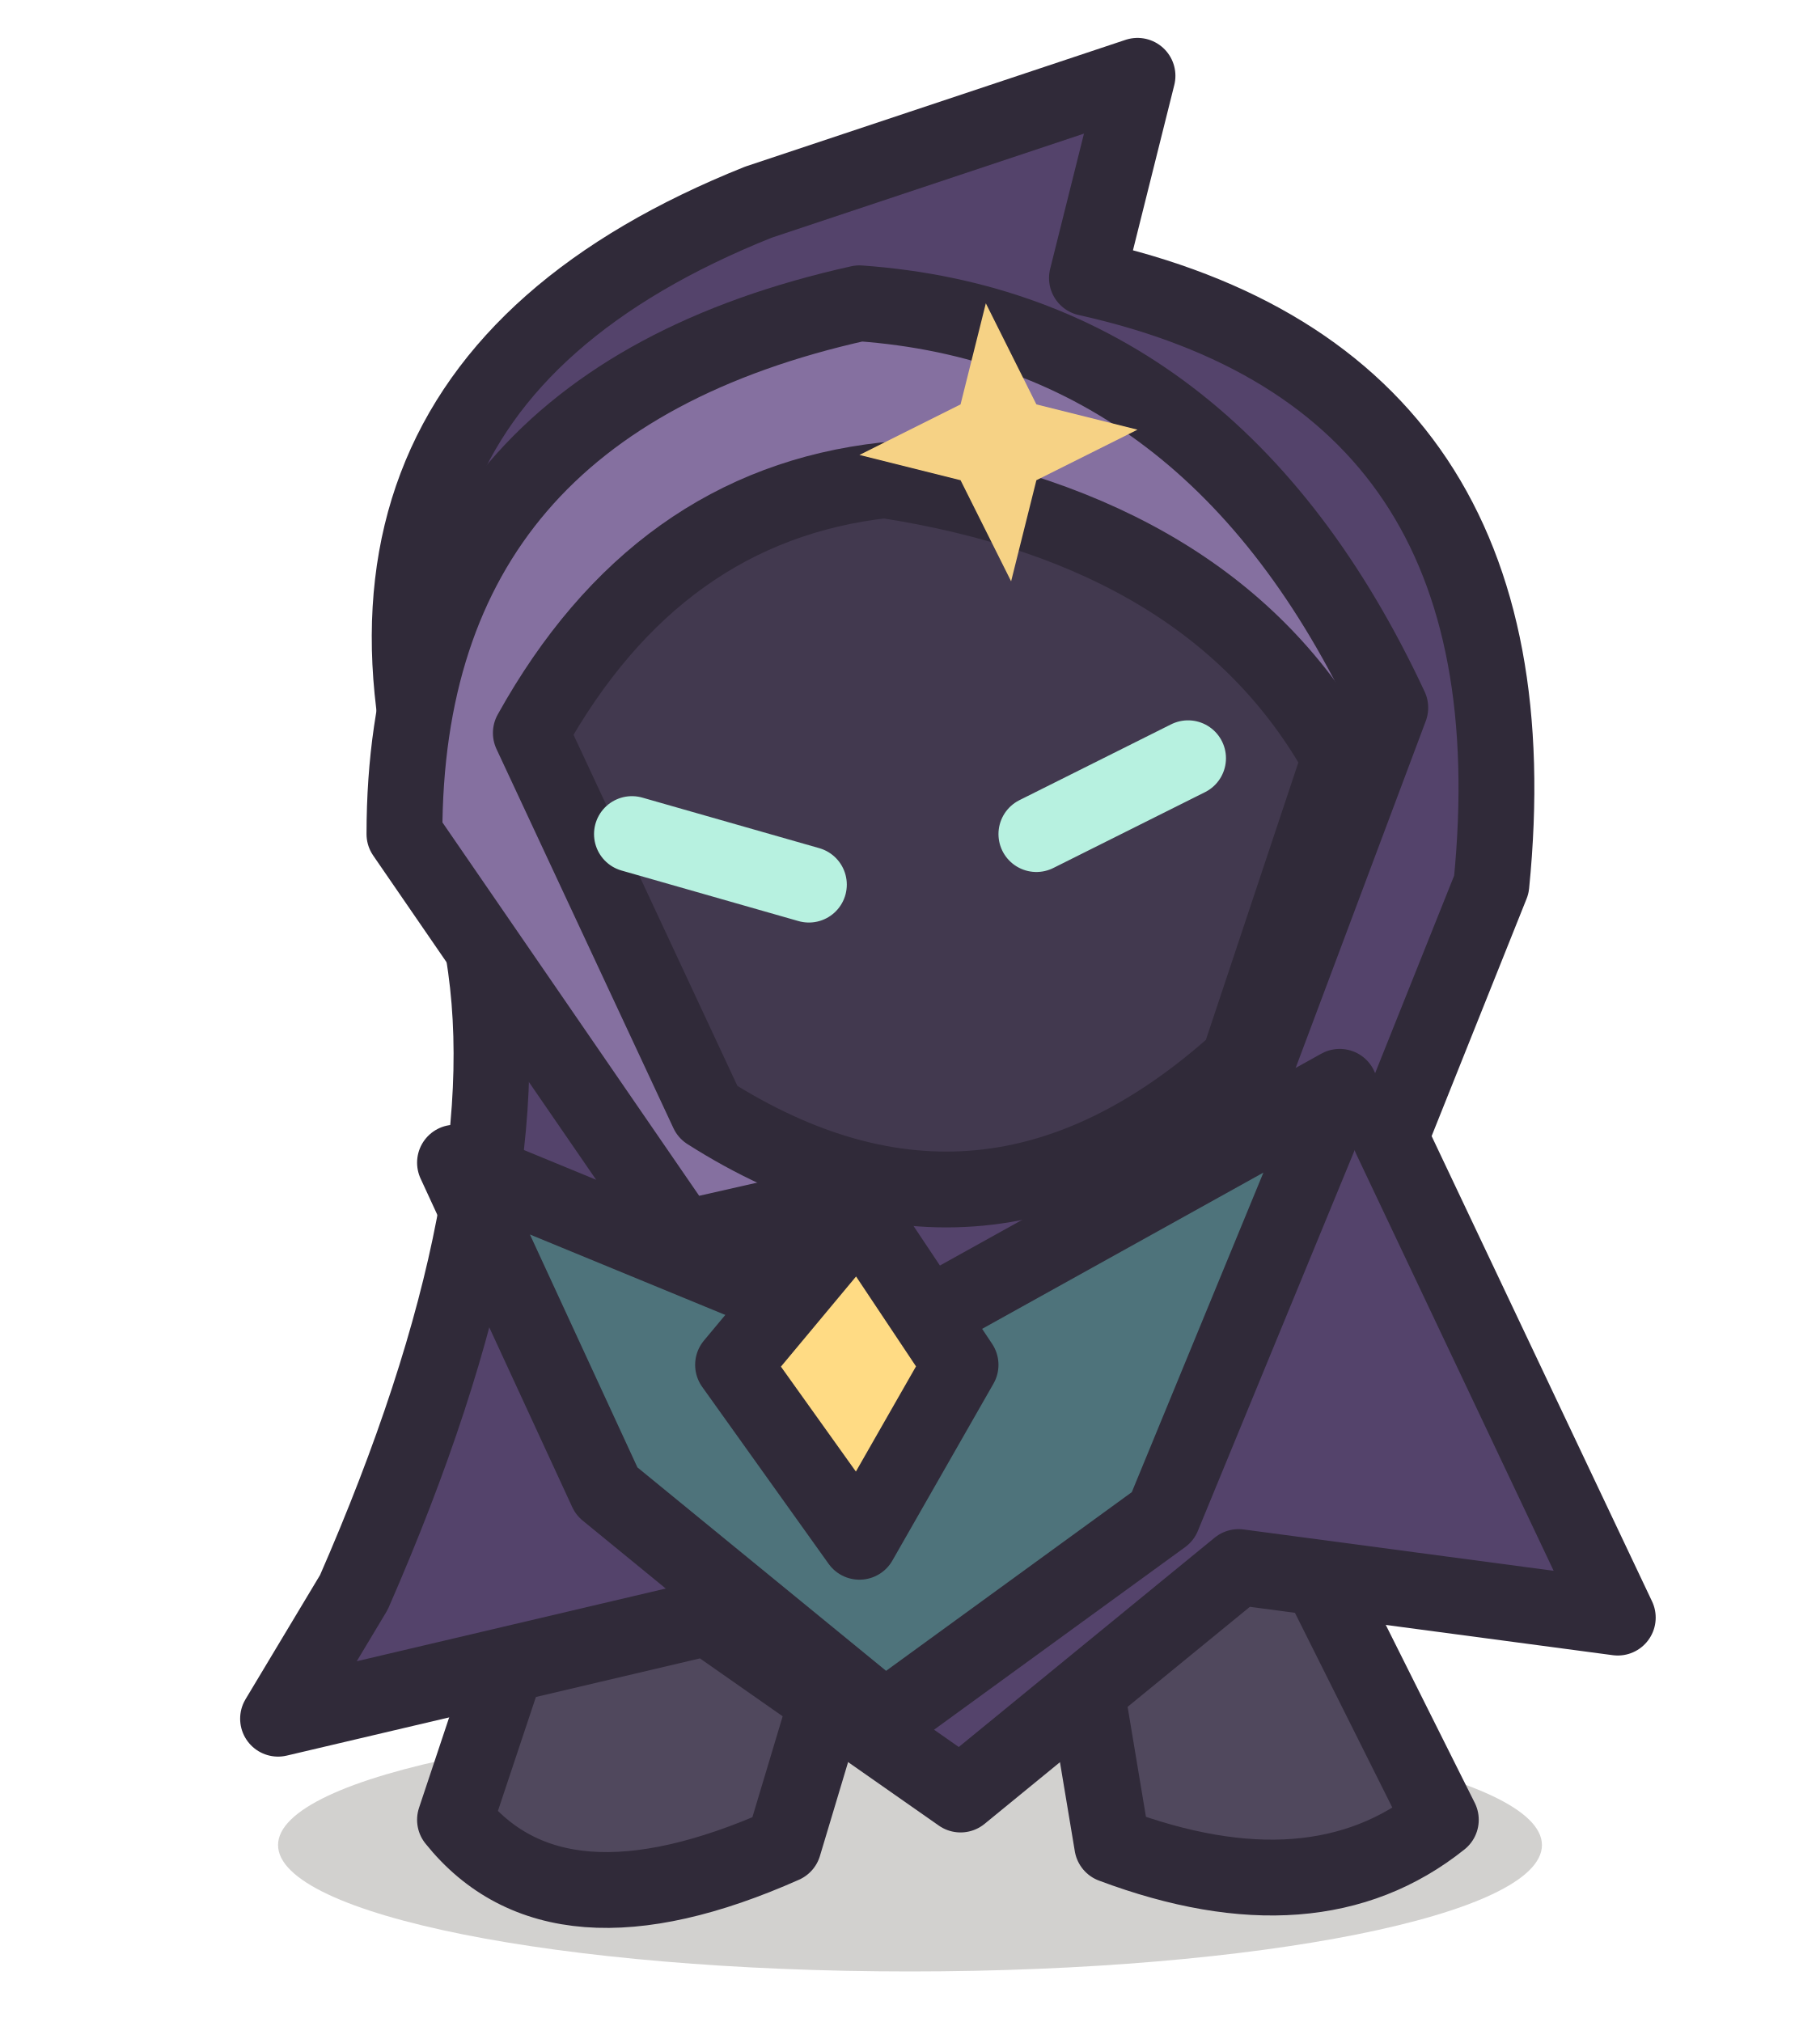
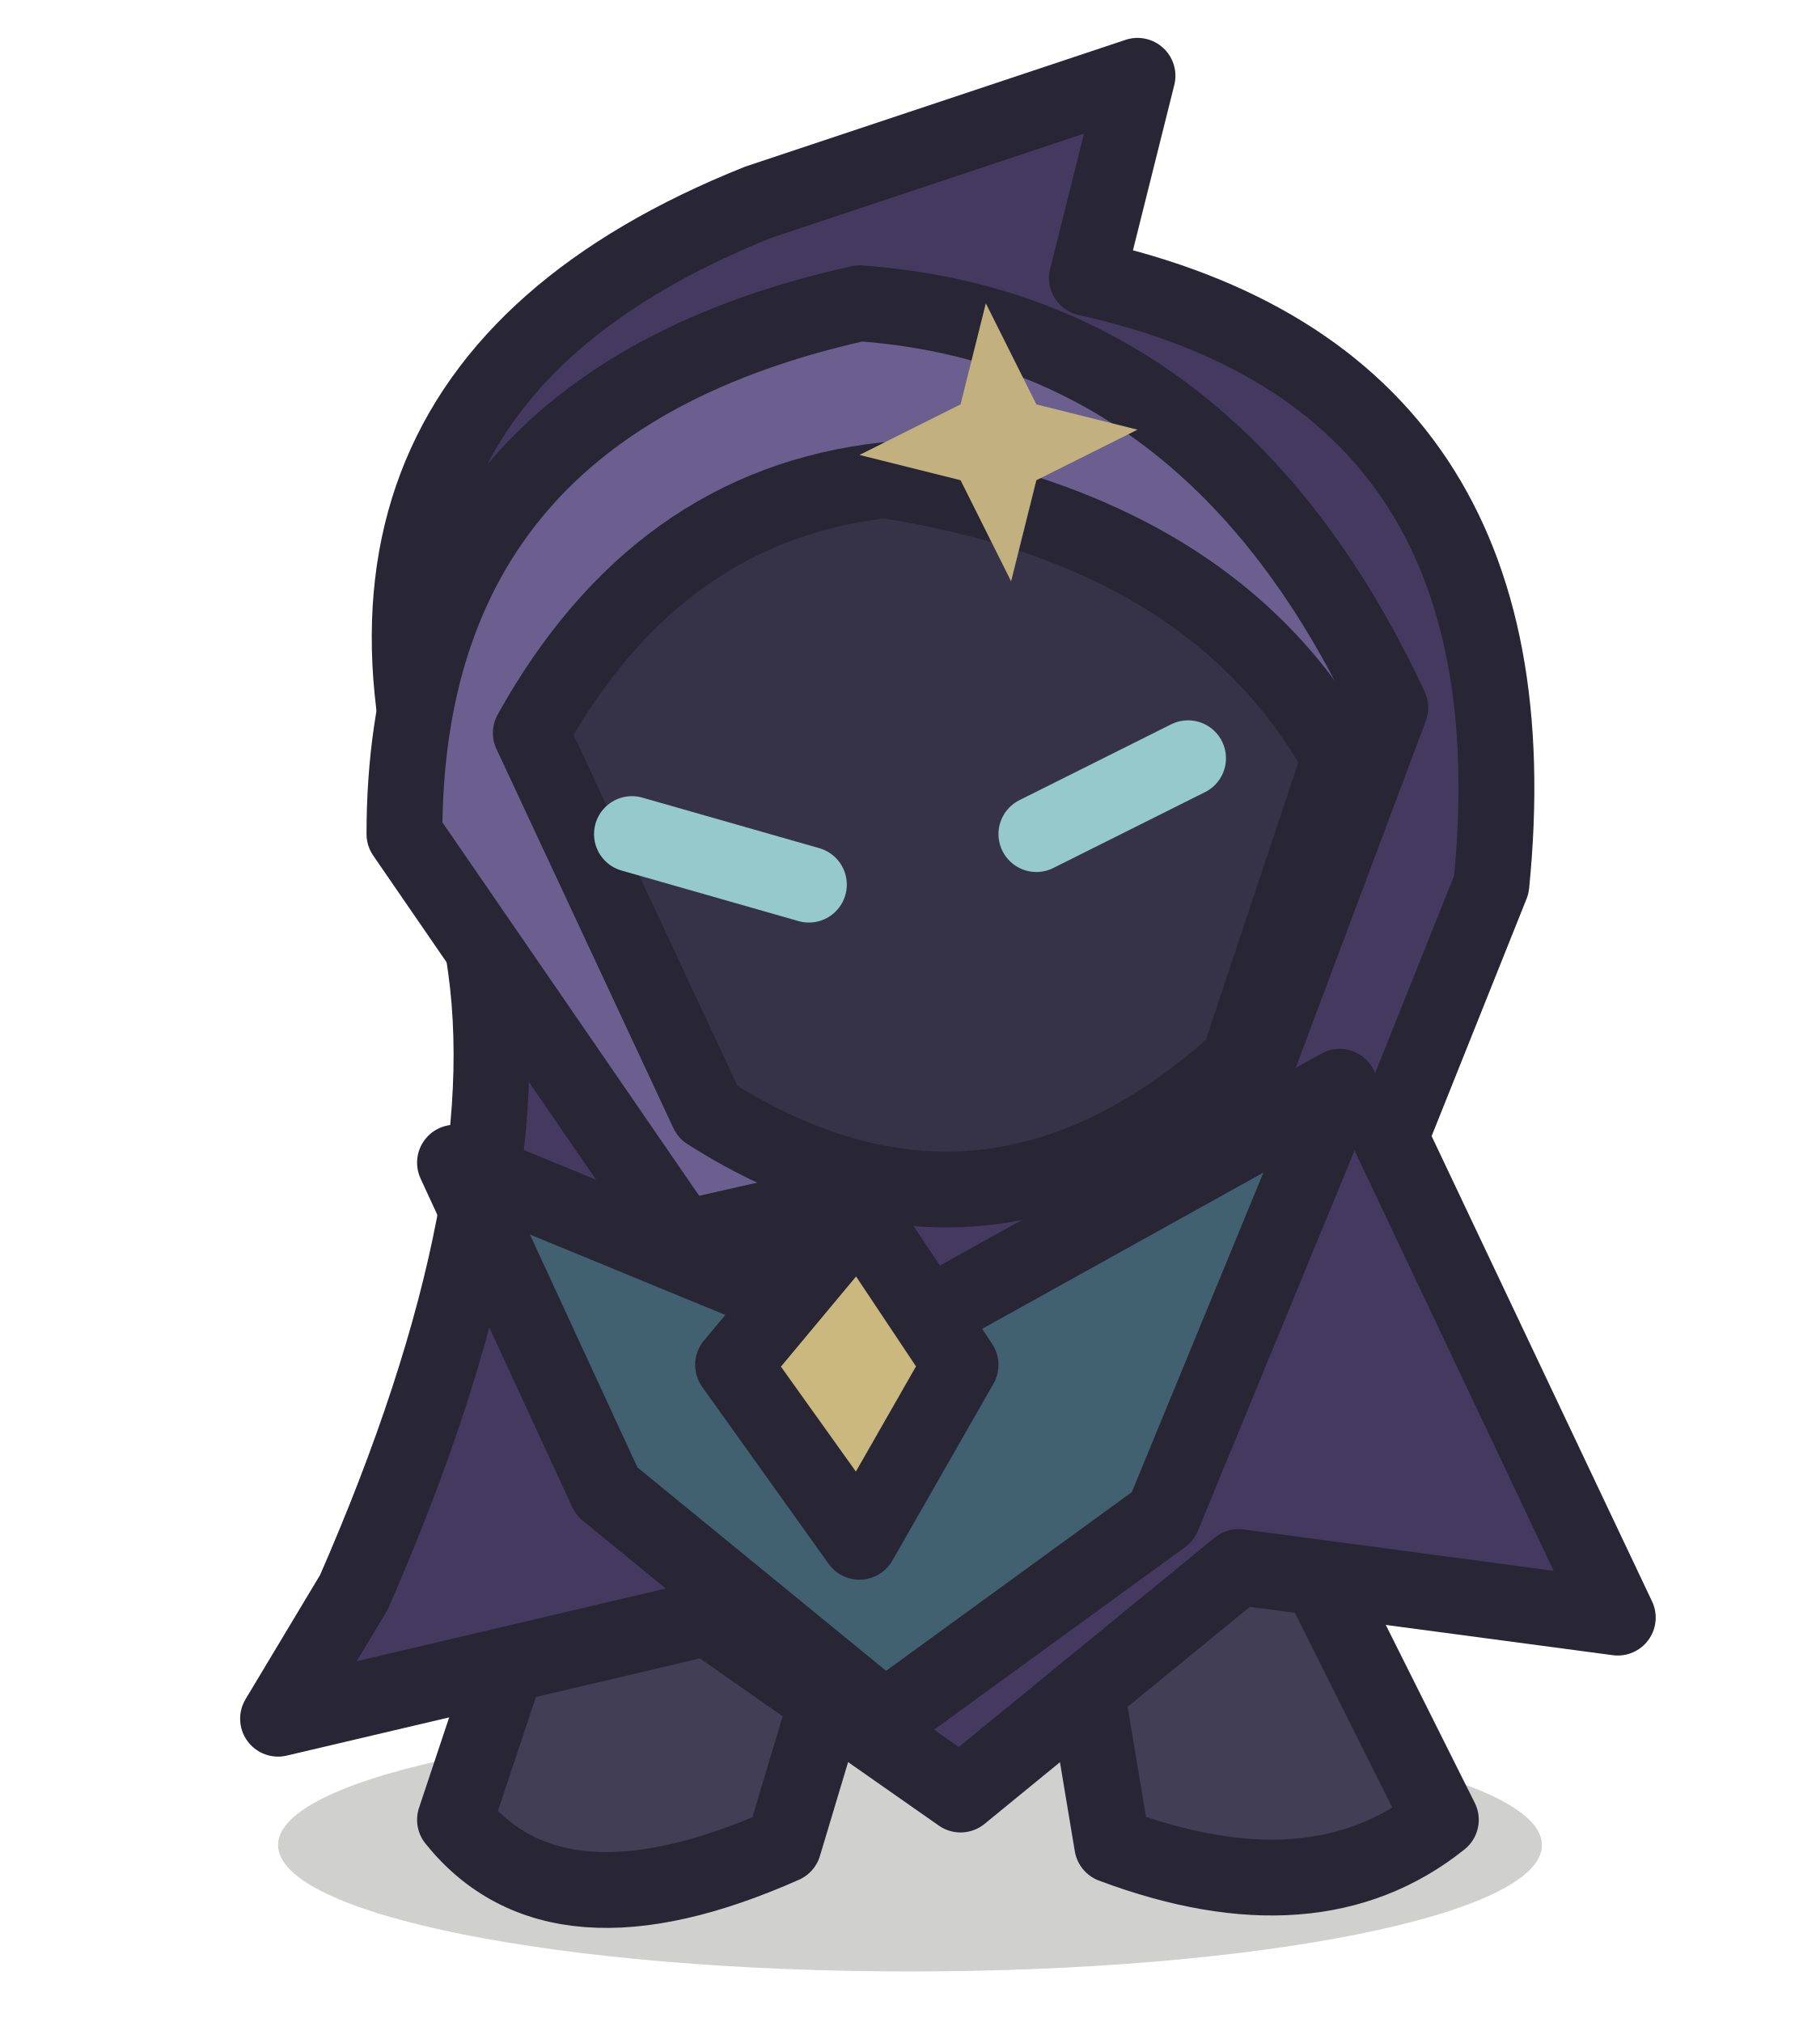
<svg xmlns="http://www.w3.org/2000/svg" width="72" height="80" viewBox="0 0 72 80">
-   <g stroke="#302a39" stroke-width="3" stroke-linecap="round" stroke-linejoin="round">
-     <ellipse cx="36" cy="73" rx="25" ry="5" fill="#332d26" opacity=".22" stroke="none" />
-     <path d="m22 60-4 12q4 5 13 1l3-10m8-2 2 12q8 3 13-1l-6-12" fill="#50485d" />
-     <path d="M14 63q7-16 5-26Q10 16 30 8l15-5-2 8q18 4 16 24l-4 10 9 19-15-2-11 9-10-7-17 4Z" fill="#54436b" />
-     <path d="M16 33q0-17 18-21 14 1 21 16l-6 16-22 5Z" fill="#8570a0" />
-     <path d="M21 29q5-9 14-10 13 2 18 11l-4 12q-10 9-21 2Z" fill="#42394f" />
-     <path d="m25 33 7 2m9-2 6-3" stroke="#b7f1e0" />
-     <path d="m18 46 17 7 18-10-7 17-11 8-11-9Z" fill="#4e737b" />
-     <path d="m34 48 4 6-4 7-5-7Z" fill="#ffdb84" />
-     <path d="m39 12 2 4 4 1-4 2-1 4-2-4-4-1 4-2Z" fill="#f6d285" stroke="none" />
+   <g stroke="#282535" stroke-width="3" stroke-linecap="round" stroke-linejoin="round">
+     <ellipse cx="36" cy="73" rx="25" ry="5" fill="#2a2725" opacity=".22" stroke="none" />
+     <path d="m22 60-4 12q4 5 13 1l3-10m8-2 2 12q8 3 13-1l-6-12" fill="#413e55" />
+     <path d="M14 63q7-16 5-26Q10 16 30 8l15-5-2 8q18 4 16 24l-4 10 9 19-15-2-11 9-10-7-17 4Z" fill="#443a60" />
+     <path d="M16 33q0-17 18-21 14 1 21 16l-6 16-22 5Z" fill="#6a5f8f" />
+     <path d="M21 29q5-9 14-10 13 2 18 11l-4 12q-10 9-21 2Z" fill="#363248" />
+     <path d="m25 33 7 2m9-2 6-3" stroke="#95c9cb" />
+     <path d="m18 46 17 7 18-10-7 17-11 8-11-9Z" fill="#416170" />
+     <path d="m34 48 4 6-4 7-5-7Z" fill="#cab87e" />
+     <path d="m39 12 2 4 4 1-4 2-1 4-2-4-4-1 4-2Z" fill="#c2b07e" stroke="none" />
  </g>
</svg>
